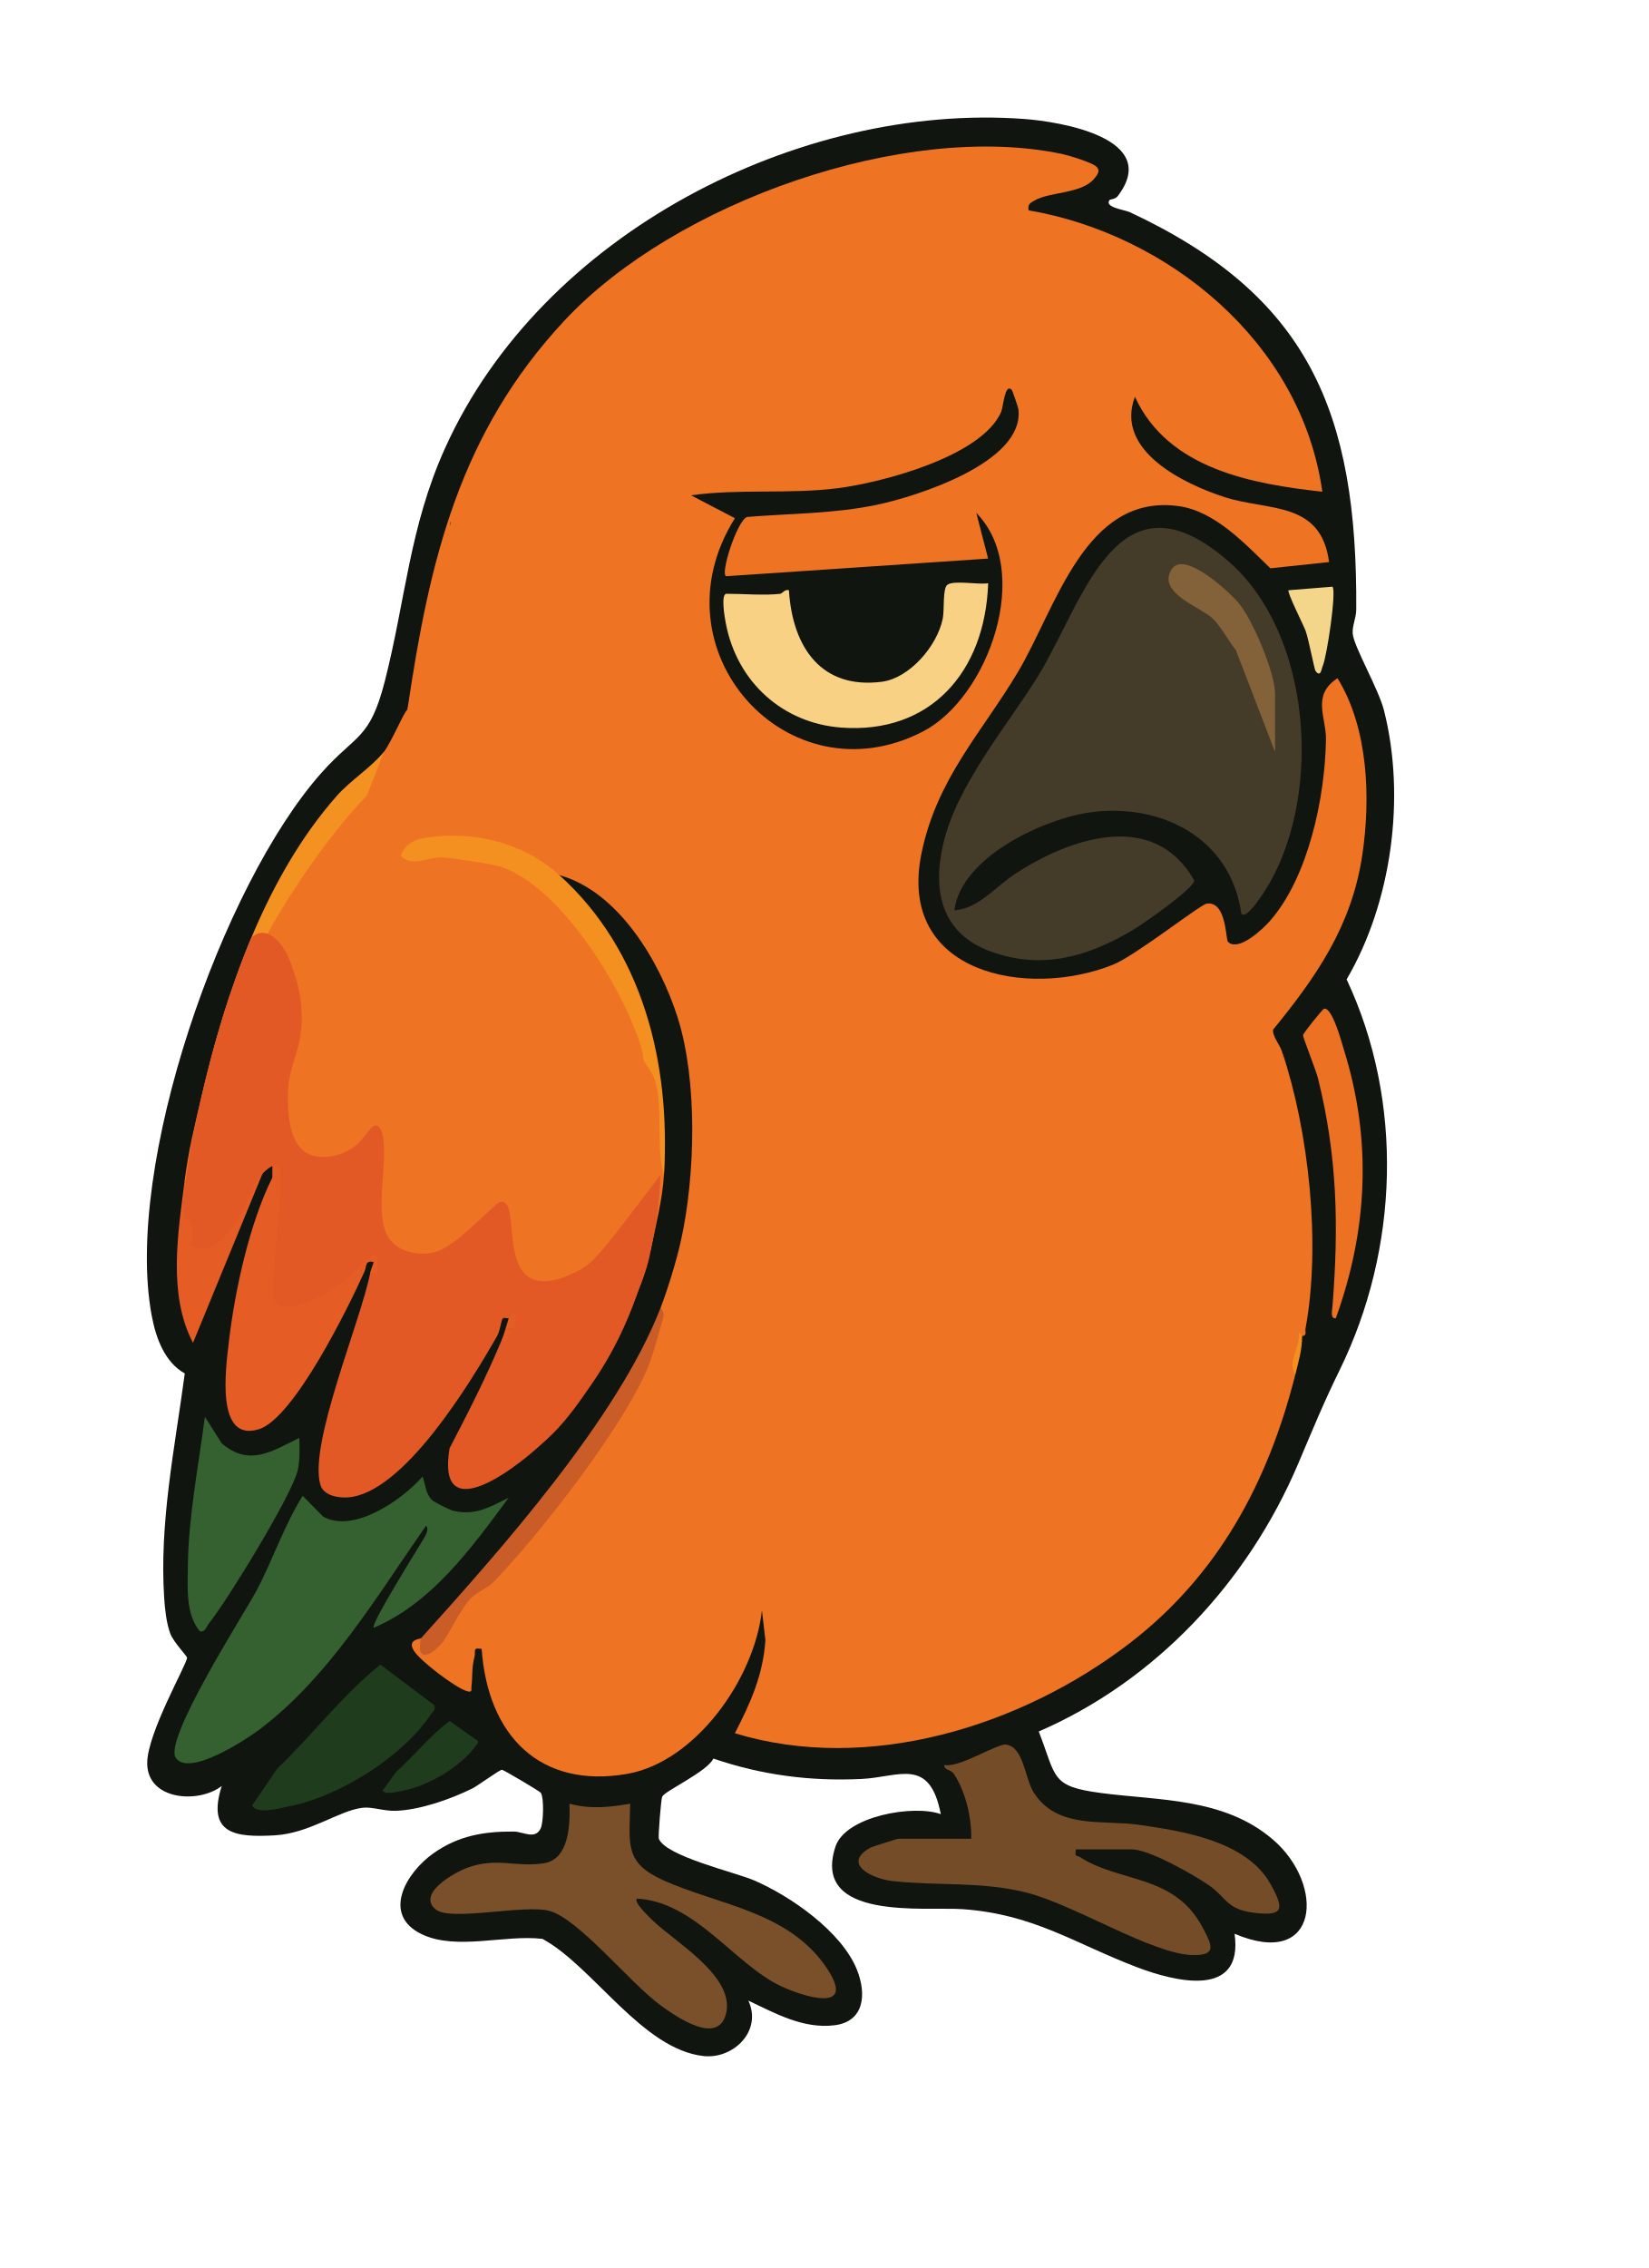
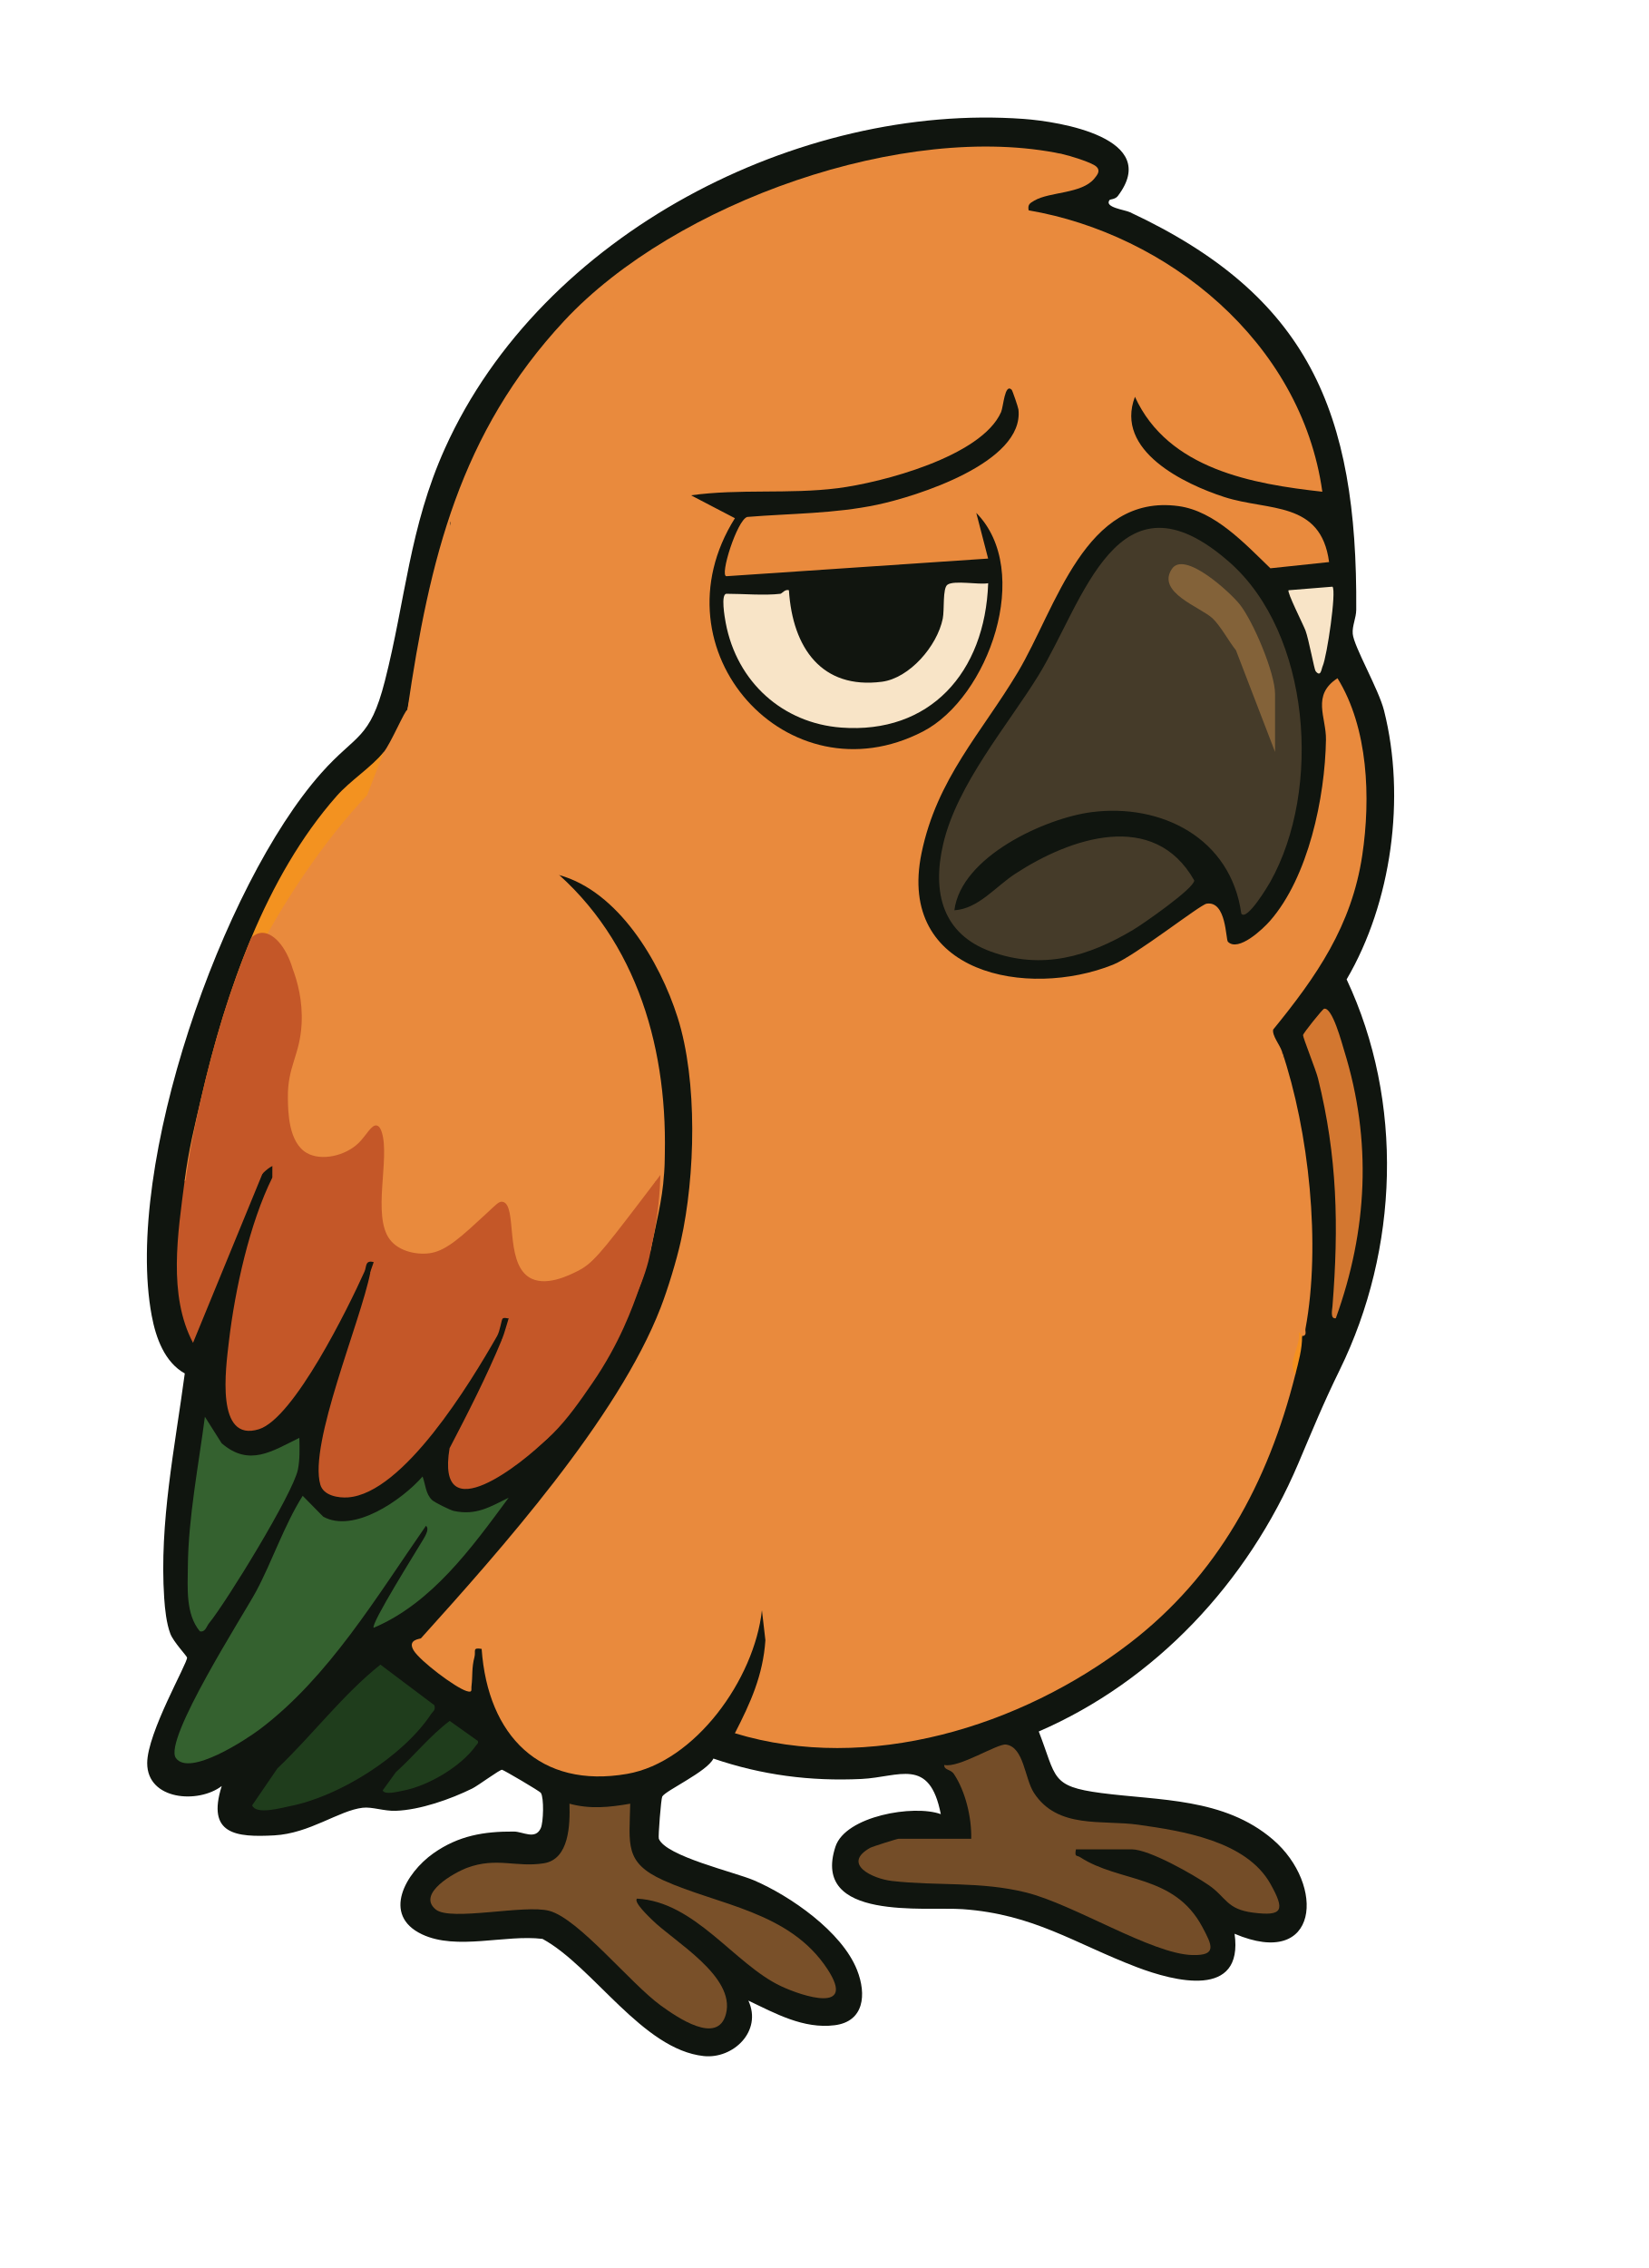
<svg xmlns="http://www.w3.org/2000/svg" id="wrong" viewBox="0 0 612 841.89">
  <path d="M411.99,74.2c-2.23,2.77,5.54,3.65,7.49,4.56,66.13,30.92,84.56,73.8,84.05,147.56-.02,3.1-1.56,6-1.3,8.96.42,4.76,9.6,20.47,11.62,28.48,8.16,32.3,2.79,71.35-13.89,99.79,21.34,45.44,19.37,100.18-2.55,144.94-6.25,12.76-9.89,21.8-15.43,34.84-18.82,44.28-53.25,80.76-96.32,99.4,6.67,17.14,4.28,20.36,23.19,22.85,21.59,2.84,45.58,1.72,63.69,17.22,19.66,16.82,17.31,48.41-14.18,35.02,3.41,24.36-22.43,17.69-36.34,12.38-23.16-8.83-38.14-19.62-64.59-21.51-13.85-.99-56.27,4.51-47.27-23.16,3.72-11.44,29.16-15.76,39.13-12.11-4.17-21.41-15.45-13.73-29.46-13.06-18.96.9-36.95-1.42-54.97-7.57-2.3,4.84-17.63,11.78-18.99,14.09-.44.75-1.56,14.93-1.27,15.66,2.57,6.5,28.2,12.39,35.36,15.46,13.36,5.74,32.6,18.97,38.24,33.28,3.61,9.16,2.6,19.14-8.35,20.5-11.55,1.44-22.02-4.39-32-9.15,5.26,11.43-5.72,21.74-16.56,20.59-22.76-2.41-41.02-33.22-59.86-43.49-13.76-1.72-31.9,4.4-44.75-1.7-15.15-7.19-5.97-22.86,4.18-30.04,9.39-6.64,18.87-8.18,29.93-8.11,3.39.02,7.95,3.19,9.98-1.25,1.01-2.2,1.23-11.27.04-13.09-.47-.71-13.59-8.37-14.39-8.59-.74-.21-8.87,5.86-11.08,6.95-8.14,4.01-19.42,7.97-28.43,8.28-4.37.15-8.73-1.54-12.23-1.14-8.87,1.02-19.69,9.55-32.87,10.26-14.17.76-25.19-.31-19.49-18.32-8.71,6.67-27.65,5.27-27.67-8.48-.01-11.24,14.97-37.09,14.8-39.2-.04-.55-5.04-5.79-6.2-8.83-1.45-3.8-2.02-9.15-2.29-13.28-1.85-28.03,3.97-55.79,7.64-83.35-7.48-4.21-10.72-13.14-12.28-21.49-10.37-55.59,26.11-159.9,62.96-201.4,13-14.63,17.99-12.18,23.61-34.16,7.7-30.11,9.09-57.04,22.33-86.41,36.06-79.96,131.77-128.25,214.78-122.24,13.6.98,51.38,7.14,34.99,28.65-.91,1.19-2.86,1.22-3,1.4Z" fill="#10150f" />
-   <path d="M394.43,57.2c2.63.56,10.8,3.04,12.54,4.59,1.76,1.56.45,3.11-.68,4.5-4.67,5.7-16.55,4.84-22.25,8.16-1.62.95-2.56,1.42-2.14,3.63,51.22,8.74,101.22,48.55,109.04,104.45-25.75-2.86-57.27-8.29-69.57-35.24-7.64,20.05,18.39,32.42,33.21,37.22,16.36,5.29,35.82,1.26,38.87,24.13l-21.79,2.31c-9.41-9.07-20.6-21.23-34.09-23.08-34.79-4.77-45.45,37.82-59.68,61.65-13.43,22.5-30.04,39.44-35.76,67.2-9.25,44.93,39.46,54.04,71.07,41.39,8.38-3.35,32.29-22.27,34.78-22.66,7.38-1.16,7.07,13.29,7.91,14.14,3.89,3.9,13.01-4.76,15.63-7.76,14.22-16.25,20.42-45.74,20.77-67.25.14-8.33-5.45-16.48,4.28-22.82,11.44,18.48,12.37,44.49,9.2,65.7-3.93,26.26-17.04,45.05-33.08,64.72-.45,2.21,2.41,5.61,3.2,7.95l3.75,16.67c-2.73,5.49-9.85-5.13-10.63-8.35-3.19,5.31-6.14,6.29-11.88,5.67-5.31,6.51-12.4,9.17-17.05.11-2.13,2.01-4.12,1.57-6.51.83-5.14,9.3-11.54,14.35-19.2,15.15-9.82,4.75-20.01,7.8-30.56,9.15-14.64-1.93-28.68-5.91-42.12-11.94-6.45,4.74-19.78,5.08-26.91.84-8.12-7.26-17.49-13.93-27.41-18.09-2.01-4.41-6.23-4.82-12.67-1.25l-3-1.68c-2.13,2.71-5.35,4.03-8.68,3.27.36,9.28.35,59.44-7.42,61.91-1.08.34-2.12-.68-2.81-1.79,5.37-24.14,6.28-59.36-1.21-82.95-6.69-21.08-22.18-46.83-43.91-52.83l-4-.03c-12.61-10.06-28.88-13.53-44.45-11.39-4.32.59-10.61,4.24-4.29,3.68,27.66-2.47,41.95,2.17,60.9,25.83,21.84,27.27,32.02,58.09,30.7,92.89-.59,9.88-3.17,19.12-5.01,28.72-4.47,2.62-4.01-3.69-2.8-7.44-9.81,6.3-18.11,13.54-26.25,22.12-1.53,1.46-3.13,1.12-4.8-.32.77,4.11-5.81,4.59-7.52,1.31-13.32-.02-15.06-16.15-15.97-27.34-1.4,2.09-2.7,3.96-4.52,5.73-3.71,3.61-13.06,12.54-17.11,8.55-.13,2.73-.51,3.32-2.51,1.31-1.64,4.43-10.49,3.67-13.79,1.31-1.76,1.73-2.41,1-1.25-1.31-5.86-5.89-9.29-14.48-6.27-23.07l.81-20.92c-20.92,23.88-47.62,2.76-34.95-25.35l-1.57-2.26c.75-2.49,4.89-33.46,3.05-32.08-5.4,6.99-10.33,14.16-14.78,21.53-4.26,1.17-6.99,5.3-8.19,12.38.02,4.69-2.62,12.49-7.05,7.1,2.76-13.8,5.92-29.36,12.73-41.74,9.74-24.81,26.57-50.16,45.47-70.34,1.92-5.15,4.66-10,8.23-14.56,2.63-3.21,7.91-15.75,8.77-15.67,4.2-20.28,8.62-41.03,13.26-62.26,1.98-1.97,2.9-4.83,2.75-8.59,4.85-3.79,7.37-9.32,7.56-16.58,3.46-1.23,4.05-1.83,6.19-4.71,16.03-29.32,30.1-49.3,58.54-68.63,35.28-23.99,73.3-38.5,115.2-43.2l.55-2.67c12.85-1.48,25.89-1.37,39.13.35Z" fill="#ee7323" />
-   <path d="M252.79,460.62c2.77.71,4.43-5.95,4.72-7.49,2.96-16.04,3.59-39.51,2.88-55.91-.12-2.66-1.2-4.58-1.32-7.1,3.19.39,2.78,7.66,4.51,7.92,5.33.82,6.95-4.09,7.4-4.06,1.94.16,2.9,2.28,3.97,2.47,1.51.27,2.86-2.17,4.83-2.4.41-.05,7.87.3,8.19.56,1.22,1.01.63,3.83,1.95,4.77,1.44,1.02,4.67.74,6.65,1.92,3.98,2.38,10.17,7.91,14.2,10.1,1.01.55,3.12-.45,3.27-.25.4.53.12,2.62.83,3.66,3.2,4.71,17.32,3.92,22.28,2.68.98-.24.8-2.32,1.72-2.56,5.52-1.42,9.62,4.22,15.45,2.6l-1.27,2.59c8.23.32,20.7,6.36,28.25,6.61,10.81.36,22.01-4.97,31.67-8.83,2.17-.87,4.98-.16,7.52-1.33,4.54-2.09,8.4-13.11,12.64-14.06,1.5-.34,3.23.92,4.35.7,1.03-.2.68-2.68,1.44-2.7,3.44-.12,4.01,5.55,6.52,6.4,6.21,2.1,7.17-3.09,10.06-4.87,2.65-1.63,5.61.29,7.79-.81,1.89-.95,4.89-8.05,7.4-5.65.54.52,1.06,3.35,2.17,4.87,1.47,2.02,2.84,5.88,5.55,5.31l-2.5-15.66c10.07,29.78,14.57,72.07,8.77,103.14-3.47.12-4.74-2.81-3.82-8.78,4.48-16.85-8.82-11.23-9.53.26,7.44,6.96,7.12,15.94-.94,26.95.06,10.49-5.33,10.66-9.9,2.02-5.52,8.32-19.92,12.27-27.75,4.92-3.82-4.77-6.42-3.3-7.79,4.4-4.79,4.78-9.11,10.14-12.93,16.09-5.86,4.59-11.59,9.28-17.19,14.05,11.76,5,10.05,32.69-4.58,19.82-2.95-8.16-3.93-4.14-1.31,2.13-2.78,10.86-42.09-2.68-29.34-16-2.08-.7-3.86-1.79-5.35-3.28-4.85,14.62-23.7,12.87-34.81,7.04-6.11,1.88-8.19-1.64-6.88-7.45-3.33-2.56-3.46-5.79-.27-8.63l-3.22-4.15c-8.79,2.2-9.56-5.67-3.24-10.7-4.09-1.14-6.69-4.31-7.81-9.49l-9.26-3.53c-4.78-5.49-7.35-5.52-12.62-.25.31,4.18-.8,6.94-3.34,8.29-2.16,14.02-16.64,5.72-16.2-5.74-9.79-1.03-14.1-6.41-15.09-16.21l-1.62-2.39c2.85-5.62,4.64-11.35,5.38-17.19,2.69-6.96,5.9-17.51,7.52-24.81Z" fill="#ee7323" />
-   <path d="M241.51,505.01c5.45.99,2.24,3.43,3.99,6.83,4.05,7.86,11.6,5.43,13.33,7.8.65.89-.14,3.02.31,3.93.61,1.23,1.94,1.11,2.02,1.31.32.78-1.01,2.35-.29,3.59,2.01,3.48,9.33,4.34,9.4.71.12-5.8-6.22-.4-8.14-4.57-1.66-3.59,4.02-4.44,3.21-7.84l-3.76-1.3,7.47.04c.68,2.65-.89,9.35,3.19,9.06,2.34-.16.34-4.67,1.76-7.18,2.53-4.46,8.67-4.72,9.84-6.17,1.01-1.24.12-4.54,2.79-4.89-3.13,14.47,11.01,9.45,14.34,15.77.79,1.49.51,3.84,1.36,5.1,1.15,1.69,5.67,1.78,6.87,4.61.59,2.95-10.03,5.55-2.53,9.77,2.23-8.59,3.9.52,6.3,1.97,3.5,2.1,7.96-1.93,7.5,7.17l-4.37-3.91c-7.04,6.1-2.71,4.22-1.21,7.86.51,1.24-1.4,6.63,1.2,6.47,3.13-.19,1.31-7.56,5.03-9.1,5.02.08-1.33,5.73-.65,8.43.35,1.4,15.54,4.94,18.19,4.38,1.51-.32,9.28-3.6,10.62-4.43,3.21-1.98,4.56-16.1,2.53-20.14,7.14-1.6,6.8,7.79,12.51,11.09-1.42,3.7-6.64-.32-7.49.66-3.64,4.17,5.84,3.82,6.25,5.89.22,2.51-3.11,3.4-3.62,5.46-2.02,8.05,21.75,16.81,27.43,11.51l-5-9.8c2.62-.78,5.91,1.66,8.01,1.39.95-.12.3-3.66,2.62-2.69,4.4,1.83-.92,5.54-.61,7.1.34,1.73,5.61,3.84,7.52,3.33-1.21-3.54,1.34-8.45,1.25-10.97-.02-.65-1.7-.79-2.36-1.85-.73-1.18-.61-2.84-1.94-4.22-2.6-2.7-8.75-2.34-8.22-6.46,7.47,2.23,7.36-2.74,10.09-4.55,8.62-5.71,8.36-3.98,15.77-13.62,3.81-4.95,1.43-3.71,2.33-5.38.73-1.35,5.09-2.73,6.75-5.99,1.19-2.34,1.25-6.68,1.5-6.93.27-.26,6.93-1.36,7.26-1.18.25.14.48,2.15,1.51,2.89s7.24,4.49,7.82,4.49c1.72-.01,14.03-3.66,15.09-4.86,3.63-4.13.05-13.22,8.64.23,3.83,6,2.49-2.75,2.64-3.36,1.16-4.75,3.52-7.41,4.95-10.37,5.97-12.36-2.86-12.02-3.81-17.45-.11-.65.92-7.8,1.18-8.1.48-.55,2.59-.25,3.37-.98,2.48-2.31,1.97-5.64,6.76-4.26,1.2.35,2.86,2.89,3.4,2.39.46-.42-1.03-3.12,1.25-2.61,1.05,7.24-3.72,15.42.01,22.19-.12.64.19,1.39-.01,1.94-.25.63-.64.75-1.24.67-1.63,4.41-2.47,9.19-2.51,14.36-10.18,40.41-28.9,74.71-61.53,99.76-40.41,31.03-97.19,48.43-146.54,33.39,5.78-11.27,10.45-21.48,11.33-34.53l-1.29-11.14c-2.79,25.64-24.81,56.39-50.1,60.76-32.15,5.56-51.67-14.02-53.96-46.4-3.58-.62-2.08.79-2.67,3.02-1.08,4.08-.63,7.03-1.09,10.7-.19,1.49.53,2.65-1.84,1.92-4.23-1.31-17.15-11.1-19.58-14.98-2.62-4.19,2.41-4.34,2.63-4.58,1.81,4,4.16,3.49,7.05-1.54,4.48-8.43,10.13-16.37,18.23-21.29,21.62-23.87,42.85-49.73,56.9-79.31l3.06-1Z" fill="#ee7323" />
+   <path d="M394.43,57.2c2.63.56,10.8,3.04,12.54,4.59,1.76,1.56.45,3.11-.68,4.5-4.67,5.7-16.55,4.84-22.25,8.16-1.62.95-2.56,1.42-2.14,3.63,51.22,8.74,101.22,48.55,109.04,104.45-25.75-2.86-57.27-8.29-69.57-35.24-7.64,20.05,18.39,32.42,33.21,37.22,16.36,5.29,35.82,1.26,38.87,24.13l-21.79,2.31c-9.41-9.07-20.6-21.23-34.09-23.08-34.79-4.77-45.45,37.82-59.68,61.65-13.43,22.5-30.04,39.44-35.76,67.2-9.25,44.93,39.46,54.04,71.07,41.39,8.38-3.35,32.29-22.27,34.78-22.66,7.38-1.16,7.07,13.29,7.91,14.14,3.89,3.9,13.01-4.76,15.63-7.76,14.22-16.25,20.42-45.74,20.77-67.25.14-8.33-5.45-16.48,4.28-22.82,11.44,18.48,12.37,44.49,9.2,65.7-3.93,26.26-17.04,45.05-33.08,64.72-.45,2.21,2.41,5.61,3.2,7.95l3.75,16.67c-2.73,5.49-9.85-5.13-10.63-8.35-3.19,5.31-6.14,6.29-11.88,5.67-5.31,6.51-12.4,9.17-17.05.11-2.13,2.01-4.12,1.57-6.51.83-5.14,9.3-11.54,14.35-19.2,15.15-9.82,4.75-20.01,7.8-30.56,9.15-14.64-1.93-28.68-5.91-42.12-11.94-6.45,4.74-19.78,5.08-26.91.84-8.12-7.26-17.49-13.93-27.41-18.09-2.01-4.41-6.23-4.82-12.67-1.25l-3-1.68c-2.13,2.71-5.35,4.03-8.68,3.27.36,9.28.35,59.44-7.42,61.91-1.08.34-2.12-.68-2.81-1.79,5.37-24.14,6.28-59.36-1.21-82.95-6.69-21.08-22.18-46.83-43.91-52.83l-4-.03c-12.61-10.06-28.88-13.53-44.45-11.39-4.32.59-10.61,4.24-4.29,3.68,27.66-2.47,41.95,2.17,60.9,25.83,21.84,27.27,32.02,58.09,30.7,92.89-.59,9.88-3.17,19.12-5.01,28.72-4.47,2.62-4.01-3.69-2.8-7.44-9.81,6.3-18.11,13.54-26.25,22.12-1.53,1.46-3.13,1.12-4.8-.32.77,4.11-5.81,4.59-7.52,1.31-13.32-.02-15.06-16.15-15.97-27.34-1.4,2.09-2.7,3.96-4.52,5.73-3.71,3.61-13.06,12.54-17.11,8.55-.13,2.73-.51,3.32-2.51,1.31-1.64,4.43-10.49,3.67-13.79,1.31-1.76,1.73-2.41,1-1.25-1.31-5.86-5.89-9.29-14.48-6.27-23.07l.81-20.92c-20.92,23.88-47.62,2.76-34.95-25.35l-1.57-2.26c.75-2.49,4.89-33.46,3.05-32.08-5.4,6.99-10.33,14.16-14.78,21.53-4.26,1.17-6.99,5.3-8.19,12.38.02,4.69-2.62,12.49-7.05,7.1,2.76-13.8,5.92-29.36,12.73-41.74,9.74-24.81,26.57-50.16,45.47-70.34,1.92-5.15,4.66-10,8.23-14.56,2.63-3.21,7.91-15.75,8.77-15.67,4.2-20.28,8.62-41.03,13.26-62.26,1.98-1.97,2.9-4.83,2.75-8.59,4.85-3.79,7.37-9.32,7.56-16.58,3.46-1.23,4.05-1.83,6.19-4.71,16.03-29.32,30.1-49.3,58.54-68.63,35.28-23.99,73.3-38.5,115.2-43.2l.55-2.67c12.85-1.48,25.89-1.37,39.13.35Z" fill="#e98a3d" />
+   <path d="M252.79,460.62c2.77.71,4.43-5.95,4.72-7.49,2.96-16.04,3.59-39.51,2.88-55.91-.12-2.66-1.2-4.58-1.32-7.1,3.19.39,2.78,7.66,4.51,7.92,5.33.82,6.95-4.09,7.4-4.06,1.94.16,2.9,2.28,3.97,2.47,1.51.27,2.86-2.17,4.83-2.4.41-.05,7.87.3,8.19.56,1.22,1.01.63,3.83,1.95,4.77,1.44,1.02,4.67.74,6.65,1.92,3.98,2.38,10.17,7.91,14.2,10.1,1.01.55,3.12-.45,3.27-.25.4.53.12,2.62.83,3.66,3.2,4.71,17.32,3.92,22.28,2.68.98-.24.8-2.32,1.72-2.56,5.52-1.42,9.62,4.22,15.45,2.6l-1.27,2.59c8.23.32,20.7,6.36,28.25,6.61,10.81.36,22.01-4.97,31.67-8.83,2.17-.87,4.98-.16,7.52-1.33,4.54-2.09,8.4-13.11,12.64-14.06,1.5-.34,3.23.92,4.35.7,1.03-.2.68-2.68,1.44-2.7,3.44-.12,4.01,5.55,6.52,6.4,6.21,2.1,7.17-3.09,10.06-4.87,2.65-1.63,5.61.29,7.79-.81,1.89-.95,4.89-8.05,7.4-5.65.54.52,1.06,3.35,2.17,4.87,1.47,2.02,2.84,5.88,5.55,5.31l-2.5-15.66c10.07,29.78,14.57,72.07,8.77,103.14-3.47.12-4.74-2.81-3.82-8.78,4.48-16.85-8.82-11.23-9.53.26,7.44,6.96,7.12,15.94-.94,26.95.06,10.49-5.33,10.66-9.9,2.02-5.52,8.32-19.92,12.27-27.75,4.92-3.82-4.77-6.42-3.3-7.79,4.4-4.79,4.78-9.11,10.14-12.93,16.09-5.86,4.59-11.59,9.28-17.19,14.05,11.76,5,10.05,32.69-4.58,19.82-2.95-8.16-3.93-4.14-1.31,2.13-2.78,10.86-42.09-2.68-29.34-16-2.08-.7-3.86-1.79-5.35-3.28-4.85,14.62-23.7,12.87-34.81,7.04-6.11,1.88-8.19-1.64-6.88-7.45-3.33-2.56-3.46-5.79-.27-8.63l-3.22-4.15c-8.79,2.2-9.56-5.67-3.24-10.7-4.09-1.14-6.69-4.31-7.81-9.49l-9.26-3.53c-4.78-5.49-7.35-5.52-12.62-.25.31,4.18-.8,6.94-3.34,8.29-2.16,14.02-16.64,5.72-16.2-5.74-9.79-1.03-14.1-6.41-15.09-16.21l-1.62-2.39c2.85-5.62,4.64-11.35,5.38-17.19,2.69-6.96,5.9-17.51,7.52-24.81Z" fill="#e98a3d" />
+   <path d="M241.51,505.01c5.45.99,2.24,3.43,3.99,6.83,4.05,7.86,11.6,5.43,13.33,7.8.65.89-.14,3.02.31,3.93.61,1.23,1.94,1.11,2.02,1.31.32.78-1.01,2.35-.29,3.59,2.01,3.48,9.33,4.34,9.4.71.12-5.8-6.22-.4-8.14-4.57-1.66-3.59,4.02-4.44,3.21-7.84l-3.76-1.3,7.47.04c.68,2.65-.89,9.35,3.19,9.06,2.34-.16.34-4.67,1.76-7.18,2.53-4.46,8.67-4.72,9.84-6.17,1.01-1.24.12-4.54,2.79-4.89-3.13,14.47,11.01,9.45,14.34,15.77.79,1.49.51,3.84,1.36,5.1,1.15,1.69,5.67,1.78,6.87,4.61.59,2.95-10.03,5.55-2.53,9.77,2.23-8.59,3.9.52,6.3,1.97,3.5,2.1,7.96-1.93,7.5,7.17l-4.37-3.91c-7.04,6.1-2.71,4.22-1.21,7.86.51,1.24-1.4,6.63,1.2,6.47,3.13-.19,1.31-7.56,5.03-9.1,5.02.08-1.33,5.73-.65,8.43.35,1.4,15.54,4.94,18.19,4.38,1.51-.32,9.28-3.6,10.62-4.43,3.21-1.98,4.56-16.1,2.53-20.14,7.14-1.6,6.8,7.79,12.51,11.09-1.42,3.7-6.64-.32-7.49.66-3.64,4.17,5.84,3.82,6.25,5.89.22,2.51-3.11,3.4-3.62,5.46-2.02,8.05,21.75,16.81,27.43,11.51l-5-9.8c2.62-.78,5.91,1.66,8.01,1.39.95-.12.3-3.66,2.62-2.69,4.4,1.83-.92,5.54-.61,7.1.34,1.73,5.61,3.84,7.52,3.33-1.21-3.54,1.34-8.45,1.25-10.97-.02-.65-1.7-.79-2.36-1.85-.73-1.18-.61-2.84-1.94-4.22-2.6-2.7-8.75-2.34-8.22-6.46,7.47,2.23,7.36-2.74,10.09-4.55,8.62-5.71,8.36-3.98,15.77-13.62,3.81-4.95,1.43-3.71,2.33-5.38.73-1.35,5.09-2.73,6.75-5.99,1.19-2.34,1.25-6.68,1.5-6.93.27-.26,6.93-1.36,7.26-1.18.25.14.48,2.15,1.51,2.89s7.24,4.49,7.82,4.49c1.72-.01,14.03-3.66,15.09-4.86,3.63-4.13.05-13.22,8.64.23,3.83,6,2.49-2.75,2.64-3.36,1.16-4.75,3.52-7.41,4.95-10.37,5.97-12.36-2.86-12.02-3.81-17.45-.11-.65.92-7.8,1.18-8.1.48-.55,2.59-.25,3.37-.98,2.48-2.31,1.97-5.64,6.76-4.26,1.2.35,2.86,2.89,3.4,2.39.46-.42-1.03-3.12,1.25-2.61,1.05,7.24-3.72,15.42.01,22.19-.12.64.19,1.39-.01,1.94-.25.63-.64.75-1.24.67-1.63,4.41-2.47,9.19-2.51,14.36-10.18,40.41-28.9,74.71-61.53,99.76-40.41,31.03-97.19,48.43-146.54,33.39,5.78-11.27,10.45-21.48,11.33-34.53l-1.29-11.14c-2.79,25.64-24.81,56.39-50.1,60.76-32.15,5.56-51.67-14.02-53.96-46.4-3.58-.62-2.08.79-2.67,3.02-1.08,4.08-.63,7.03-1.09,10.7-.19,1.49.53,2.65-1.84,1.92-4.23-1.31-17.15-11.1-19.58-14.98-2.62-4.19,2.41-4.34,2.63-4.58,1.81,4,4.16,3.49,7.05-1.54,4.48-8.43,10.13-16.37,18.23-21.29,21.62-23.87,42.85-49.73,56.9-79.31l3.06-1Z" fill="#e98a3d" />
  <path d="M460.87,339.2c-3.88-28.2-29.83-41.08-55.66-37.72-17.18,2.23-48.37,16.5-50.88,36.42,8.93-.58,15.11-8.66,22.66-13.59,20.22-13.21,51.41-24,66.4,2.52-.01,2.94-19.1,16.19-22.61,18.28-16.77,10-33.84,15.04-52.95,8.1-17.72-6.43-21.88-21.7-17.66-39.88,5.15-22.19,23.99-44.13,35.29-62.47,16.87-27.39,29.27-78.86,70.99-42.18,30.14,26.5,34.46,84.43,15.1,118.79-.75,1.34-8.53,14.42-10.67,11.72Z" fill="#453b29" />
-   <path d="M162.54,467.15c1.83.21,2.96,1.61,3.41,4.2l9.54,2.6c-.95-12.42,15.33-1.96,17.29,5.55,2.68-.81,5.14-.57,7.37.7,2.5-.6,6.11-.86,7.52-1.31l3.44,1.39c9.84-4.2,19.79-.79,13.46,11.3,7.3.29-.59,15.36-4.66,8.69l-1.92-.3c1.23,6.44,2.1,11.73-5.62,13.54l1.98,1.95c-2.13,5.16-5.19,9.94-9.18,14.35-.32.35-.39,2.6-1.76,3.98-9.21,9.32-41.74,35.29-36.5,3.81,6.88-13.19,13.76-26.66,19.46-40.43,1.75-.98,4.93-7.87,2.51-7.83-.32.22-1.71-.49-2.31.18-.4.45-.94,4.55-2.01,6.42-9.88,17.3-34.77,58.44-55.4,59.9-3.44.24-9.04-.59-10.23-4.73-4.36-15.18,14.9-60.31,18.56-78.73,3.41-5.38,5.92-6.69,7.52-3.92l1.25,1.31c1.8,1.07,2.16,3,1.09,5.79l6.28.78c3.82,3.76,5.8-4.32,6.42-7.87.28-.06,1.51-.96,2.51-1.31Z" fill="#e35926" />
+   <path d="M162.54,467.15c1.83.21,2.96,1.61,3.41,4.2l9.54,2.6c-.95-12.42,15.33-1.96,17.29,5.55,2.68-.81,5.14-.57,7.37.7,2.5-.6,6.11-.86,7.52-1.31l3.44,1.39c9.84-4.2,19.79-.79,13.46,11.3,7.3.29-.59,15.36-4.66,8.69l-1.92-.3c1.23,6.44,2.1,11.73-5.62,13.54l1.98,1.95c-2.13,5.16-5.19,9.94-9.18,14.35-.32.35-.39,2.6-1.76,3.98-9.21,9.32-41.74,35.29-36.5,3.81,6.88-13.19,13.76-26.66,19.46-40.43,1.75-.98,4.93-7.87,2.51-7.83-.32.22-1.71-.49-2.31.18-.4.45-.94,4.55-2.01,6.42-9.88,17.3-34.77,58.44-55.4,59.9-3.44.24-9.04-.59-10.23-4.73-4.36-15.18,14.9-60.31,18.56-78.73,3.41-5.38,5.92-6.69,7.52-3.92l1.25,1.31c1.8,1.07,2.16,3,1.09,5.79l6.28.78c3.82,3.76,5.8-4.32,6.42-7.87.28-.06,1.51-.96,2.51-1.31Z" fill="#c45728" />
  <path d="M160.42,556.83c.91.86,6.76,3.76,8.04,4.03,8.27,1.77,13.38-1.44,20.4-4.91-13.8,18.71-28.58,39.16-50.13,48.29-1.22-1.33,15.95-28.63,17.76-31.75.76-1.32,3.27-4.8,1.66-6.11-18.27,26.23-36.1,56.21-61.64,75.49-5,3.78-26.23,17.78-31.22,10.71-4.75-6.73,25.28-53.43,29.78-61.82,5.95-11.09,10.45-24.64,17.31-35.51l7.62,7.74c11.32,6.26,29.2-6.13,36.89-14.9,1.08,2.86,1.11,6.44,3.51,8.72Z" fill="#34612f" />
  <path d="M360.59,682.57c.18-7.87-2.11-17.54-6.41-24.02-1.27-1.92-3.7-1.38-3.61-3.39,5.44,1.25,19.72-8.03,22.95-7.57,6.67.96,6.88,12.57,10.34,17.91,8.8,13.57,25.4,9.96,38.76,11.85,16.15,2.29,40.1,5.92,49.08,22,5.45,9.75,4.62,12.03-6.45,10.63-9.94-1.25-9.94-5.73-16.5-10.22-5.86-4.02-22.13-13.28-28.61-13.28h-20.68c-.57,3.02.29,2.09,1.6,2.94,14.61,9.48,34.84,6.23,45.32,25.86,3.62,6.77,5.64,10.69-3.69,10.44-15.08-.39-43.99-18.82-61.75-23.23-16.97-4.21-33.19-2.36-49.8-4.27-7.14-.82-18.79-6.3-8.05-12.31.81-.45,10.01-3.36,10.56-3.36h26.95Z" fill="#744d28" />
  <path d="M233.98,669.52c-.28,15.11-2.27,21.84,12.21,28.41,20.53,9.31,46.94,11.49,61.03,33.04,10.77,16.47-9.01,10.19-17.31,6.28-17.27-8.16-31.82-31.36-53.42-32.47-1.4,1.26,4.55,6.82,5.6,7.86,7.98,7.97,31.06,20.92,27.44,34.93-3.05,11.79-18.31,1.14-24.16-3.09-11.27-8.15-30.53-32.27-41.44-35.17-9.2-2.45-36.62,3.98-42.13-.49-7.23-5.87,6.91-13.74,11.67-15.5,10.93-4.04,18.23-.02,28.48-1.67,9.42-1.52,9.71-14.34,9.48-22.11,7.74,2.1,14.81,1.34,22.55,0Z" fill="#795029" />
-   <path d="M76.05,405.79c5.46-.19,3.72-5.17,4.64-7.82.73-2.1,4.86-13.9,5.48-14.31.38-.25,3.13,1.78,3.65,1.26.16-.17.05-2.8,1.22-4.59,2.8-4.29,7.4-8.5,10.65-12.47,1.81-2.2,1.41-5.92,5.59-6.41,4.55,6.5,1,11,.24,17.74-.42,3.74,0,7.43-.44,11.29-.25,2.16-2.15,4.77-2.22,5.58-.05.56,2.57.59,2.58,1.27.04,2.22-3.5,11.76-3.82,14.47-.53,4.56,2.09,13.39,5.6,16.24.73.59,9.46,5.06,10.02,5.09,2.14.12,12.53-4.92,14.78-6.41,1.32-.88,5.16-8.31,7.85-3.95.59.96-.6,19.43-.66,22.84-.04,2.53-1.43,5.07-1.33,7.83.17,5.16,5.71,9.22,5.1,15.03-3.56-.53-2.87,5.24-7.52,3.92.23-1.18,1.26-3.53,1.25-3.92-1.5-.52-2.75-1.42-3.75-2.71-7.55-.87-12.48-4.07-10.47-12.93-3.87,1.33-7.25,1.79-9.28-2.57-3.23,6.57-7.41,4.15-7.27-2.62-6.65,2.73-9.03.12-7.13-7.85l.3-2.66.02-10.43-29.47,71.77c-9.36-17.76-5.61-40.71-3.13-60.03,2.35-9.91,4.86-19.92,7.52-30.03-.55-1.02-.94-1.87,0-2.61Z" fill="#e55c25" />
-   <path d="M101.12,437.12c4.72,1.91.48,5.44,1.26,9.13.32.39,7.6-2.46,8.76-1.29.27.27-1.17,6.18.02,7.82l2.5-6.52c3.39-.98,3.59,4.5,5.74,5.01,1.56.37,7.08-3.11,7.69.82.4,2.6-2.44,4.96,1.6,9.3,1.96,2.1,9.81-.69,10.03,7.06-3.27-.71-2.54,1.68-3.4,3.58-5.95,13.24-26.16,54.4-39.16,58.49-16.23,5.1-12.34-22.58-11.18-32.53,2.28-19.44,7.72-43.95,16.13-60.88Z" fill="#e55c25" />
-   <path d="M394.43,57.2h-37.6s2.51,3.9,2.51,3.9c-16.08,4.13-34.12,5.05-49.89,10.06-32.99,10.49-80.96,36.28-102.99,64.05-6.5,8.19-21.73,37.31-26.29,41.23-1.61,1.38-3.65.72-3.8.89-.56.6,1.82,10.39-5.14,14.95-1.48.97-5.4.13-3.65,3.32.17.31,3.17-3.26,2.47.62-3.11,3.32.44,4.29-5.04,5.42l-12.51,63.15c-.53-.2-1.03-1.3-1.23-1.32,8.22-56.05,19.5-102.8,58.21-144.38,41.08-44.14,126.88-74.26,184.96-61.9Z" fill="#ee7323" />
+   <path d="M76.05,405.79c5.46-.19,3.72-5.17,4.64-7.82.73-2.1,4.86-13.9,5.48-14.31.38-.25,3.13,1.78,3.65,1.26.16-.17.05-2.8,1.22-4.59,2.8-4.29,7.4-8.5,10.65-12.47,1.81-2.2,1.41-5.92,5.59-6.41,4.55,6.5,1,11,.24,17.74-.42,3.74,0,7.43-.44,11.29-.25,2.16-2.15,4.77-2.22,5.58-.05.56,2.57.59,2.58,1.27.04,2.22-3.5,11.76-3.82,14.47-.53,4.56,2.09,13.39,5.6,16.24.73.59,9.46,5.06,10.02,5.09,2.14.12,12.53-4.92,14.78-6.41,1.32-.88,5.16-8.31,7.85-3.95.59.96-.6,19.43-.66,22.84-.04,2.53-1.43,5.07-1.33,7.83.17,5.16,5.71,9.22,5.1,15.03-3.56-.53-2.87,5.24-7.52,3.92.23-1.18,1.26-3.53,1.25-3.92-1.5-.52-2.75-1.42-3.75-2.71-7.55-.87-12.48-4.07-10.47-12.93-3.87,1.33-7.25,1.79-9.28-2.57-3.23,6.57-7.41,4.15-7.27-2.62-6.65,2.73-9.03.12-7.13-7.85l.3-2.66.02-10.43-29.47,71.77c-9.36-17.76-5.61-40.71-3.13-60.03,2.35-9.91,4.86-19.92,7.52-30.03-.55-1.02-.94-1.87,0-2.61Z" fill="#c45728" />
+   <path d="M101.12,437.12c4.72,1.91.48,5.44,1.26,9.13.32.39,7.6-2.46,8.76-1.29.27.27-1.17,6.18.02,7.82l2.5-6.52c3.39-.98,3.59,4.5,5.74,5.01,1.56.37,7.08-3.11,7.69.82.4,2.6-2.44,4.96,1.6,9.3,1.96,2.1,9.81-.69,10.03,7.06-3.27-.71-2.54,1.68-3.4,3.58-5.95,13.24-26.16,54.4-39.16,58.49-16.23,5.1-12.34-22.58-11.18-32.53,2.28-19.44,7.72-43.95,16.13-60.88Z" fill="#c45728" />
+   <path d="M394.43,57.2h-37.6s2.51,3.9,2.51,3.9c-16.08,4.13-34.12,5.05-49.89,10.06-32.99,10.49-80.96,36.28-102.99,64.05-6.5,8.19-21.73,37.31-26.29,41.23-1.61,1.38-3.65.72-3.8.89-.56.6,1.82,10.39-5.14,14.95-1.48.97-5.4.13-3.65,3.32.17.31,3.17-3.26,2.47.62-3.11,3.32.44,4.29-5.04,5.42l-12.51,63.15c-.53-.2-1.03-1.3-1.23-1.32,8.22-56.05,19.5-102.8,58.21-144.38,41.08-44.14,126.88-74.26,184.96-61.9Z" fill="#e98a3d" />
  <path d="M111.14,533.74c.08,3.98.24,7.87-.55,11.82-1.75,8.74-26.54,49.14-33,57.02-.91,1.11-1.38,3.45-3.4,2.96-5.33-6.43-4.51-16.15-4.44-24.23.16-17.9,4.01-37.64,6.32-55.4l6.21,9.82c10.27,8.91,18.84,2.88,28.86-1.99Z" fill="#34612f" />
  <path d="M161.28,632.99c.5,1.9-.49,2.17-1.22,3.27-10.54,15.91-34.3,30.65-52.42,34.19-3.27.64-12.53,3.32-14.03-.29l9.37-13.71c13.1-12.46,24.28-27.41,38.26-38.53l20.03,15.07Z" fill="#1f3d1c" />
-   <path d="M207.66,324.84c30.95,27.9,41.33,69.65,38.86,110.97-3.58-9.86.71-30.02-4.99-38.17-4.54-6.49-1.63-3.06-3.67-9.48-7.09-22.39-29.77-58.7-51.7-66.37-2.62-.92-18.85-3.42-21.81-3.52-5.26-.18-11.41,3.82-15.56-.6,2.25-6.05,7.55-6.64,13.15-7.17,16.48-1.56,33.2,3.04,45.73,14.34Z" fill="#f49020" />
-   <path d="M495.94,489.34c-2.14.34-1.34-3.11-1.23-4.54,2.35-29.66,1.82-55.53-5.38-84.52-.76-3.07-5.63-15.21-5.56-16.06.05-.63,7.22-9.63,7.82-9.77,3.07-.7,6.59,12.74,7.5,15.67,10.33,33.37,8.66,66.52-3.14,99.21Z" fill="#ec7123" />
-   <path d="M241.51,505.01c-7.56,21.64-41.62,65.2-58.29,82.25-2.38,2.43-6.38,3.68-8.83,6.47-3.56,4.05-7.07,11.51-9.28,14.78-3.3,4.89-11.04,10.26-8.84-.35,29.31-32.51,73.11-81.66,88.99-122.72,1.81,2.34.96,3.72.3,6.1-1.12,4.03-2.72,9.65-4.06,13.48Z" fill="#c95c27" />
-   <path d="M241.51,464.54c-3.22,18.93-23.71,51.34-36.35,65.28l-.6-5.23c3.3,2.82,9.54-4.88,7.94-7.66-.31-.54-6.16-1.52-1.72-5.41,4.01-3.52,6.67,2.58,5.2-8.21-.3-2.21-4.78-4.85.84-5.79,3.22-.54,5.41.36,6.51,3.58,1.42-.56,4.4-6.47,2.52-7.82-1.87,3.61-5.7,2.6-6.89-.68s3.84-1.01,4.88-4.05c1.13-3.3-.59-7.95-4.27-7.86-2.07.05-11.1,5.95-11.9-1.78,5.51-1.74,11.58-10.73,16.44-14.86,2.62-2.23,9.95-5.79,12.08-7.66,1.68-1.48.08-5,.94-7.38.94-2.62,5.06-7.32,6.27-10.56,1.4,7.5-1.64,15.56-3.07,23.08-.32,1.68,1.21,2.87,1.18,3.03Z" fill="#e55c25" />
+   <path d="M207.66,324.84c30.95,27.9,41.33,69.65,38.86,110.97-3.58-9.86.71-30.02-4.99-38.17-4.54-6.49-1.63-3.06-3.67-9.48-7.09-22.39-29.77-58.7-51.7-66.37-2.62-.92-18.85-3.42-21.81-3.52-5.26-.18-11.41,3.82-15.56-.6,2.25-6.05,7.55-6.64,13.15-7.17,16.48-1.56,33.2,3.04,45.73,14.34Z" fill="#e98a3d" />
+   <path d="M495.94,489.34c-2.14.34-1.34-3.11-1.23-4.54,2.35-29.66,1.82-55.53-5.38-84.52-.76-3.07-5.63-15.21-5.56-16.06.05-.63,7.22-9.63,7.82-9.77,3.07-.7,6.59,12.74,7.5,15.67,10.33,33.37,8.66,66.52-3.14,99.21Z" fill="#d37730" />
+   <path d="M241.51,505.01c-7.56,21.64-41.62,65.2-58.29,82.25-2.38,2.43-6.38,3.68-8.83,6.47-3.56,4.05-7.07,11.51-9.28,14.78-3.3,4.89-11.04,10.26-8.84-.35,29.31-32.51,73.11-81.66,88.99-122.72,1.81,2.34.96,3.72.3,6.1-1.12,4.03-2.72,9.65-4.06,13.48Z" fill="#e98a3d" />
+   <path d="M241.51,464.54c-3.22,18.93-23.71,51.34-36.35,65.28l-.6-5.23c3.3,2.82,9.54-4.88,7.94-7.66-.31-.54-6.16-1.52-1.72-5.41,4.01-3.52,6.67,2.58,5.2-8.21-.3-2.21-4.78-4.85.84-5.79,3.22-.54,5.41.36,6.51,3.58,1.42-.56,4.4-6.47,2.52-7.82-1.87,3.61-5.7,2.6-6.89-.68s3.84-1.01,4.88-4.05c1.13-3.3-.59-7.95-4.27-7.86-2.07.05-11.1,5.95-11.9-1.78,5.51-1.74,11.58-10.73,16.44-14.86,2.62-2.23,9.95-5.79,12.08-7.66,1.68-1.48.08-5,.94-7.38.94-2.62,5.06-7.32,6.27-10.56,1.4,7.5-1.64,15.56-3.07,23.08-.32,1.68,1.21,2.87,1.18,3.03Z" fill="#c45728" />
  <path d="M142.49,279.15l-6.21,16.05c-15.68,16.41-32.12,40.88-42.47,61.85-1.37,2.78-1.59,7.26-2.6,8.8-.83,1.26-3.16.29-3.99,1.55-2.9,4.43-9.53,31.47-11.17,38.39-.18.76.18,1.84,0,2.61-.9,1.33-1.32.9-1.25-1.31,9.03-38.86,23.74-81.61,50.18-111.59,5.09-5.78,12.83-10.63,17.51-16.36Z" fill="#f39220" />
-   <path d="M494.71,217.78c1.54,1.57-2.04,25.89-3.65,29.5-.47,1.04-.66,4.3-2.62,1.85-.48-.6-2.56-11.89-3.74-15.05-.83-2.22-6.99-14.35-6.29-14.98l16.29-1.32Z" fill="#f4d68b" />
-   <path d="M76.05,408.4c-1.83,8.08-3.2,16.14-4.96,24.21-.47,2.17-.37,4.51-2.56,5.82,1.52-11.87,3.64-20.05,6.27-31.33l1.25,1.31Z" fill="#ee7323" />
-   <path d="M188.86,489.35c1.86-1.24,3.03-3.43,6.26-2.6,1.39,8.49-3.88,5.19-6.23,6.59-.09.06.7,1.44.49,1.86-.41.82-2.07,4.81-3.03,1.99.98-2.38,1.7-5.34,2.51-7.83Z" fill="#e55c25" />
+   <path d="M494.71,217.78c1.54,1.57-2.04,25.89-3.65,29.5-.47,1.04-.66,4.3-2.62,1.85-.48-.6-2.56-11.89-3.74-15.05-.83-2.22-6.99-14.35-6.29-14.98l16.29-1.32Z" fill="#f8e4c7" />
+   <path d="M76.05,408.4c-1.83,8.08-3.2,16.14-4.96,24.21-.47,2.17-.37,4.51-2.56,5.82,1.52-11.87,3.64-20.05,6.27-31.33l1.25,1.31Z" fill="#e98a3d" />
+   <path d="M188.86,489.35c1.86-1.24,3.03-3.43,6.26-2.6,1.39,8.49-3.88,5.19-6.23,6.59-.09.06.7,1.44.49,1.86-.41.82-2.07,4.81-3.03,1.99.98-2.38,1.7-5.34,2.51-7.83Z" fill="#c45728" />
  <path d="M483.42,495.88c.08,4.87-1.34,9.74-2.51,14.36-3.17-4.31,2.12-10.58,1.28-15.68.59.16,1.03,1.3,1.23,1.32Z" fill="#f5901f" />
  <path d="M375.61,144.68c.27.27,2.41,6.5,2.5,7.3,2.26,19.82-38.18,32.36-52.39,35.37-15.91,3.37-32.12,3.22-48.28,4.54-3.76,1.02-10.43,22.13-7.71,22l97.13-6.55-4.4-16.96c21.19,21.51,4.58,68.55-19.83,81.17-49.99,25.85-100.65-30.06-69.78-79.19l-16.3-8.5c18.07-2.5,36.36-.35,54.5-2.64,16.18-2.05,53.31-11.7,60.62-28.25.88-2,1.34-10.85,3.94-8.28Z" fill="#11150f" />
-   <path d="M162.54,467.15c5.72-1.99,12.9-7.71,17.12-12.19,2.15-2.29,2.76-7.69,6.69-7.38.47,7.99.97,16.4,4.14,23.77,2.65,6.16,5.44,3.91,9.65,8.86-2.04.49-7.68,2.7-8.1,2.6-1.65-.38-1.76-4.06-2.6-5.3s-2.7.13-2.91-.15c-.54-.73,0-3-1.42-4.33s-5.4-1.14-6.92-3.26c-3.76,3.3,5.53,5.72,3.14,7.82-.68.6-16.61-3.57-17.25-4.22-1.26-1.28-1.38-4.39-1.55-6.22Z" fill="#e55c25" />
-   <path d="M160.03,468.46c4.87,5.97-1.64,7.33-2.5,13.05,4.4,1.98,5.13-2.52,5.65-2.61,2.49-.43,2.49,1.79,1.86,3.26-.82,1.9-8.41,2.89-10.73,3.21-4.28.6.32-5.62-.54-6.45-7.97-.7-10.79-.13-7.52-9.15,3.6-2.12,9.59-.35,13.79-1.31Z" fill="#e55c25" />
-   <path d="M291.02,523.32c2.58-.18,3.03,10.13-1.24,9.11-5.45-1.3.23-9.04,1.24-9.11Z" fill="#ee7323" />
-   <path d="M277.77,525.98c.22.14,1.7,4.73,1.33,5.14l-6.26-1.32c.59-2.42,2.19-5.64,4.93-3.82Z" fill="#ee7323" />
+   <path d="M162.54,467.15c5.72-1.99,12.9-7.71,17.12-12.19,2.15-2.29,2.76-7.69,6.69-7.38.47,7.99.97,16.4,4.14,23.77,2.65,6.16,5.44,3.91,9.65,8.86-2.04.49-7.68,2.7-8.1,2.6-1.65-.38-1.76-4.06-2.6-5.3s-2.7.13-2.91-.15c-.54-.73,0-3-1.42-4.33s-5.4-1.14-6.92-3.26c-3.76,3.3,5.53,5.72,3.14,7.82-.68.6-16.61-3.57-17.25-4.22-1.26-1.28-1.38-4.39-1.55-6.22Z" fill="#c45728" />
+   <path d="M160.03,468.46c4.87,5.97-1.64,7.33-2.5,13.05,4.4,1.98,5.13-2.52,5.65-2.61,2.49-.43,2.49,1.79,1.86,3.26-.82,1.9-8.41,2.89-10.73,3.21-4.28.6.32-5.62-.54-6.45-7.97-.7-10.79-.13-7.52-9.15,3.6-2.12,9.59-.35,13.79-1.31Z" fill="#c45728" />
+   <path d="M291.02,523.32c2.58-.18,3.03,10.13-1.24,9.11-5.45-1.3.23-9.04,1.24-9.11Z" fill="#e98a3d" />
+   <path d="M277.77,525.98c.22.14,1.7,4.73,1.33,5.14l-6.26-1.32c.59-2.42,2.19-5.64,4.93-3.82Z" fill="#e98a3d" />
  <path d="M473.4,279.15l-14.52-37.75c-2.65-3.32-5.77-9.11-8.68-11.85-4.43-4.18-20.99-9.59-15.11-18.37,4.67-6.97,21.66,8.74,25.15,13.12,5.03,6.3,13.15,25.51,13.15,33.31v21.54Z" fill="#836239" />
-   <path d="M289.77,220.4c.53-.06,1.72-1.8,3.13-1.3,1.36,21.45,12.23,36.85,34.51,33.97,10.26-1.33,20.55-13.25,22.61-23.45.66-3.27-.12-11.22,1.73-12.56,2.44-1.77,11.63.09,15.13-.57-1.15,33.27-21.75,56.06-54.58,53.59-21.54-1.62-38.71-16.73-42.87-38.9-.36-1.9-1.92-10.77.31-10.77,6.21,0,14.17.71,20.06,0Z" fill="#f8d185" />
-   <path d="M237.33,478.18c3.07-8.77,4.55-15.52,5.08-18.12,1.96-9.45,2.61-17.68,2.78-23.91-2.8,3.69-5.3,6.98-7.43,9.78-15.01,19.69-17.92,23.16-23.28,25.87-3.15,1.59-12.23,6.18-18.19,2.24-8.95-5.91-4.21-26.61-9.59-27.91-1.41-.34-2.4.91-6.26,4.48-8.99,8.32-14.42,13.33-20.15,14.46-4.66.92-12.09-.22-15.65-5.09-6.5-8.9.17-29.84-2.87-39.63-.33-1.05-.86-2.29-1.83-2.54-2.01-.53-3.93,3.69-6.85,6.52-4.89,4.74-13.78,6.75-19.17,3.67-6.81-3.89-6.97-15.28-7.04-20.37-.17-11.86,4.46-15.78,5.09-27.5.47-8.69-1.57-15.9-3.33-20.57-2.51-8.46-7.47-13.69-11.75-13.27-.87.09-2.13.44-3.57,1.76-2.03,4.92-4.65,11.6-7.42,19.63-1.52,4.41-6.4,18.83-11.48,41.02-6.71,29.34-7.17,43.42-5.29,43.94.28.08.54-.17.98,0,1.6.61,1.49,5.19.98,9.78.93.47,2.45,1.09,4.3,1.02,8.89-.34,15.85-16.2,16.24-17.11,1.62-3.78,2.84-8.15,7.04-11.81,2.61-2.28,3.67-1.93,3.91-1.83,2.44.98,1.69,8.67,1.25,13.34-3.27,34.17-2.69,36.69-1.05,38,4.92,3.94,19.03-3.34,27-10.39,4.04-3.58,8.4-8.78,9.98-7.74.8.52.56,2.44.2,4.07.87,3.95,2.08,9.94,3.13,17.31,2.34,16.45,1.1,20.18,3.91,22,7.25,4.68,29.01-11.31,37.95-18.94,1.98-1.69,4.88-4.29,6.06-3.46,2.16,1.51-2.87,13.34-7.04,23.02-8.48,19.69-13.74,26.54-10.96,30.76,2.47,3.74,9.55,2.79,12.13,2.44,15.83-2.13,26.03-16.96,34.82-29.74,10.09-14.67,14.85-27.96,17.37-35.17Z" fill="#e35926" />
+   <path d="M289.77,220.4c.53-.06,1.72-1.8,3.13-1.3,1.36,21.45,12.23,36.85,34.51,33.97,10.26-1.33,20.55-13.25,22.61-23.45.66-3.27-.12-11.22,1.73-12.56,2.44-1.77,11.63.09,15.13-.57-1.15,33.27-21.75,56.06-54.58,53.59-21.54-1.62-38.71-16.73-42.87-38.9-.36-1.9-1.92-10.77.31-10.77,6.21,0,14.17.71,20.06,0Z" fill="#f8e4c7" />
+   <path d="M237.33,478.18c3.07-8.77,4.55-15.52,5.08-18.12,1.96-9.45,2.61-17.68,2.78-23.91-2.8,3.69-5.3,6.98-7.43,9.78-15.01,19.69-17.92,23.16-23.28,25.87-3.15,1.59-12.23,6.18-18.19,2.24-8.95-5.91-4.21-26.61-9.59-27.91-1.41-.34-2.4.91-6.26,4.48-8.99,8.32-14.42,13.33-20.15,14.46-4.66.92-12.09-.22-15.65-5.09-6.5-8.9.17-29.84-2.87-39.63-.33-1.05-.86-2.29-1.83-2.54-2.01-.53-3.93,3.69-6.85,6.52-4.89,4.74-13.78,6.75-19.17,3.67-6.81-3.89-6.97-15.28-7.04-20.37-.17-11.86,4.46-15.78,5.09-27.5.47-8.69-1.57-15.9-3.33-20.57-2.51-8.46-7.47-13.69-11.75-13.27-.87.09-2.13.44-3.57,1.76-2.03,4.92-4.65,11.6-7.42,19.63-1.52,4.41-6.4,18.83-11.48,41.02-6.71,29.34-7.17,43.42-5.29,43.94.28.08.54-.17.98,0,1.6.61,1.49,5.19.98,9.78.93.47,2.45,1.09,4.3,1.02,8.89-.34,15.85-16.2,16.24-17.11,1.62-3.78,2.84-8.15,7.04-11.81,2.61-2.28,3.67-1.93,3.91-1.83,2.44.98,1.69,8.67,1.25,13.34-3.27,34.17-2.69,36.69-1.05,38,4.92,3.94,19.03-3.34,27-10.39,4.04-3.58,8.4-8.78,9.98-7.74.8.52.56,2.44.2,4.07.87,3.95,2.08,9.94,3.13,17.31,2.34,16.45,1.1,20.18,3.91,22,7.25,4.68,29.01-11.31,37.95-18.94,1.98-1.69,4.88-4.29,6.06-3.46,2.16,1.51-2.87,13.34-7.04,23.02-8.48,19.69-13.74,26.54-10.96,30.76,2.47,3.74,9.55,2.79,12.13,2.44,15.83-2.13,26.03-16.96,34.82-29.74,10.09-14.67,14.85-27.96,17.37-35.17Z" fill="#c45728" />
  <path d="M177.42,646.26c.26.94-.26,1.07-.64,1.61-5.51,7.86-17.91,15.14-27.37,16.88-1.71.31-6.55,1.64-7.33-.14l4.89-6.77c6.84-6.15,12.68-13.54,19.98-19.03l10.46,7.44Z" fill="#1f3d1c" />
</svg>
